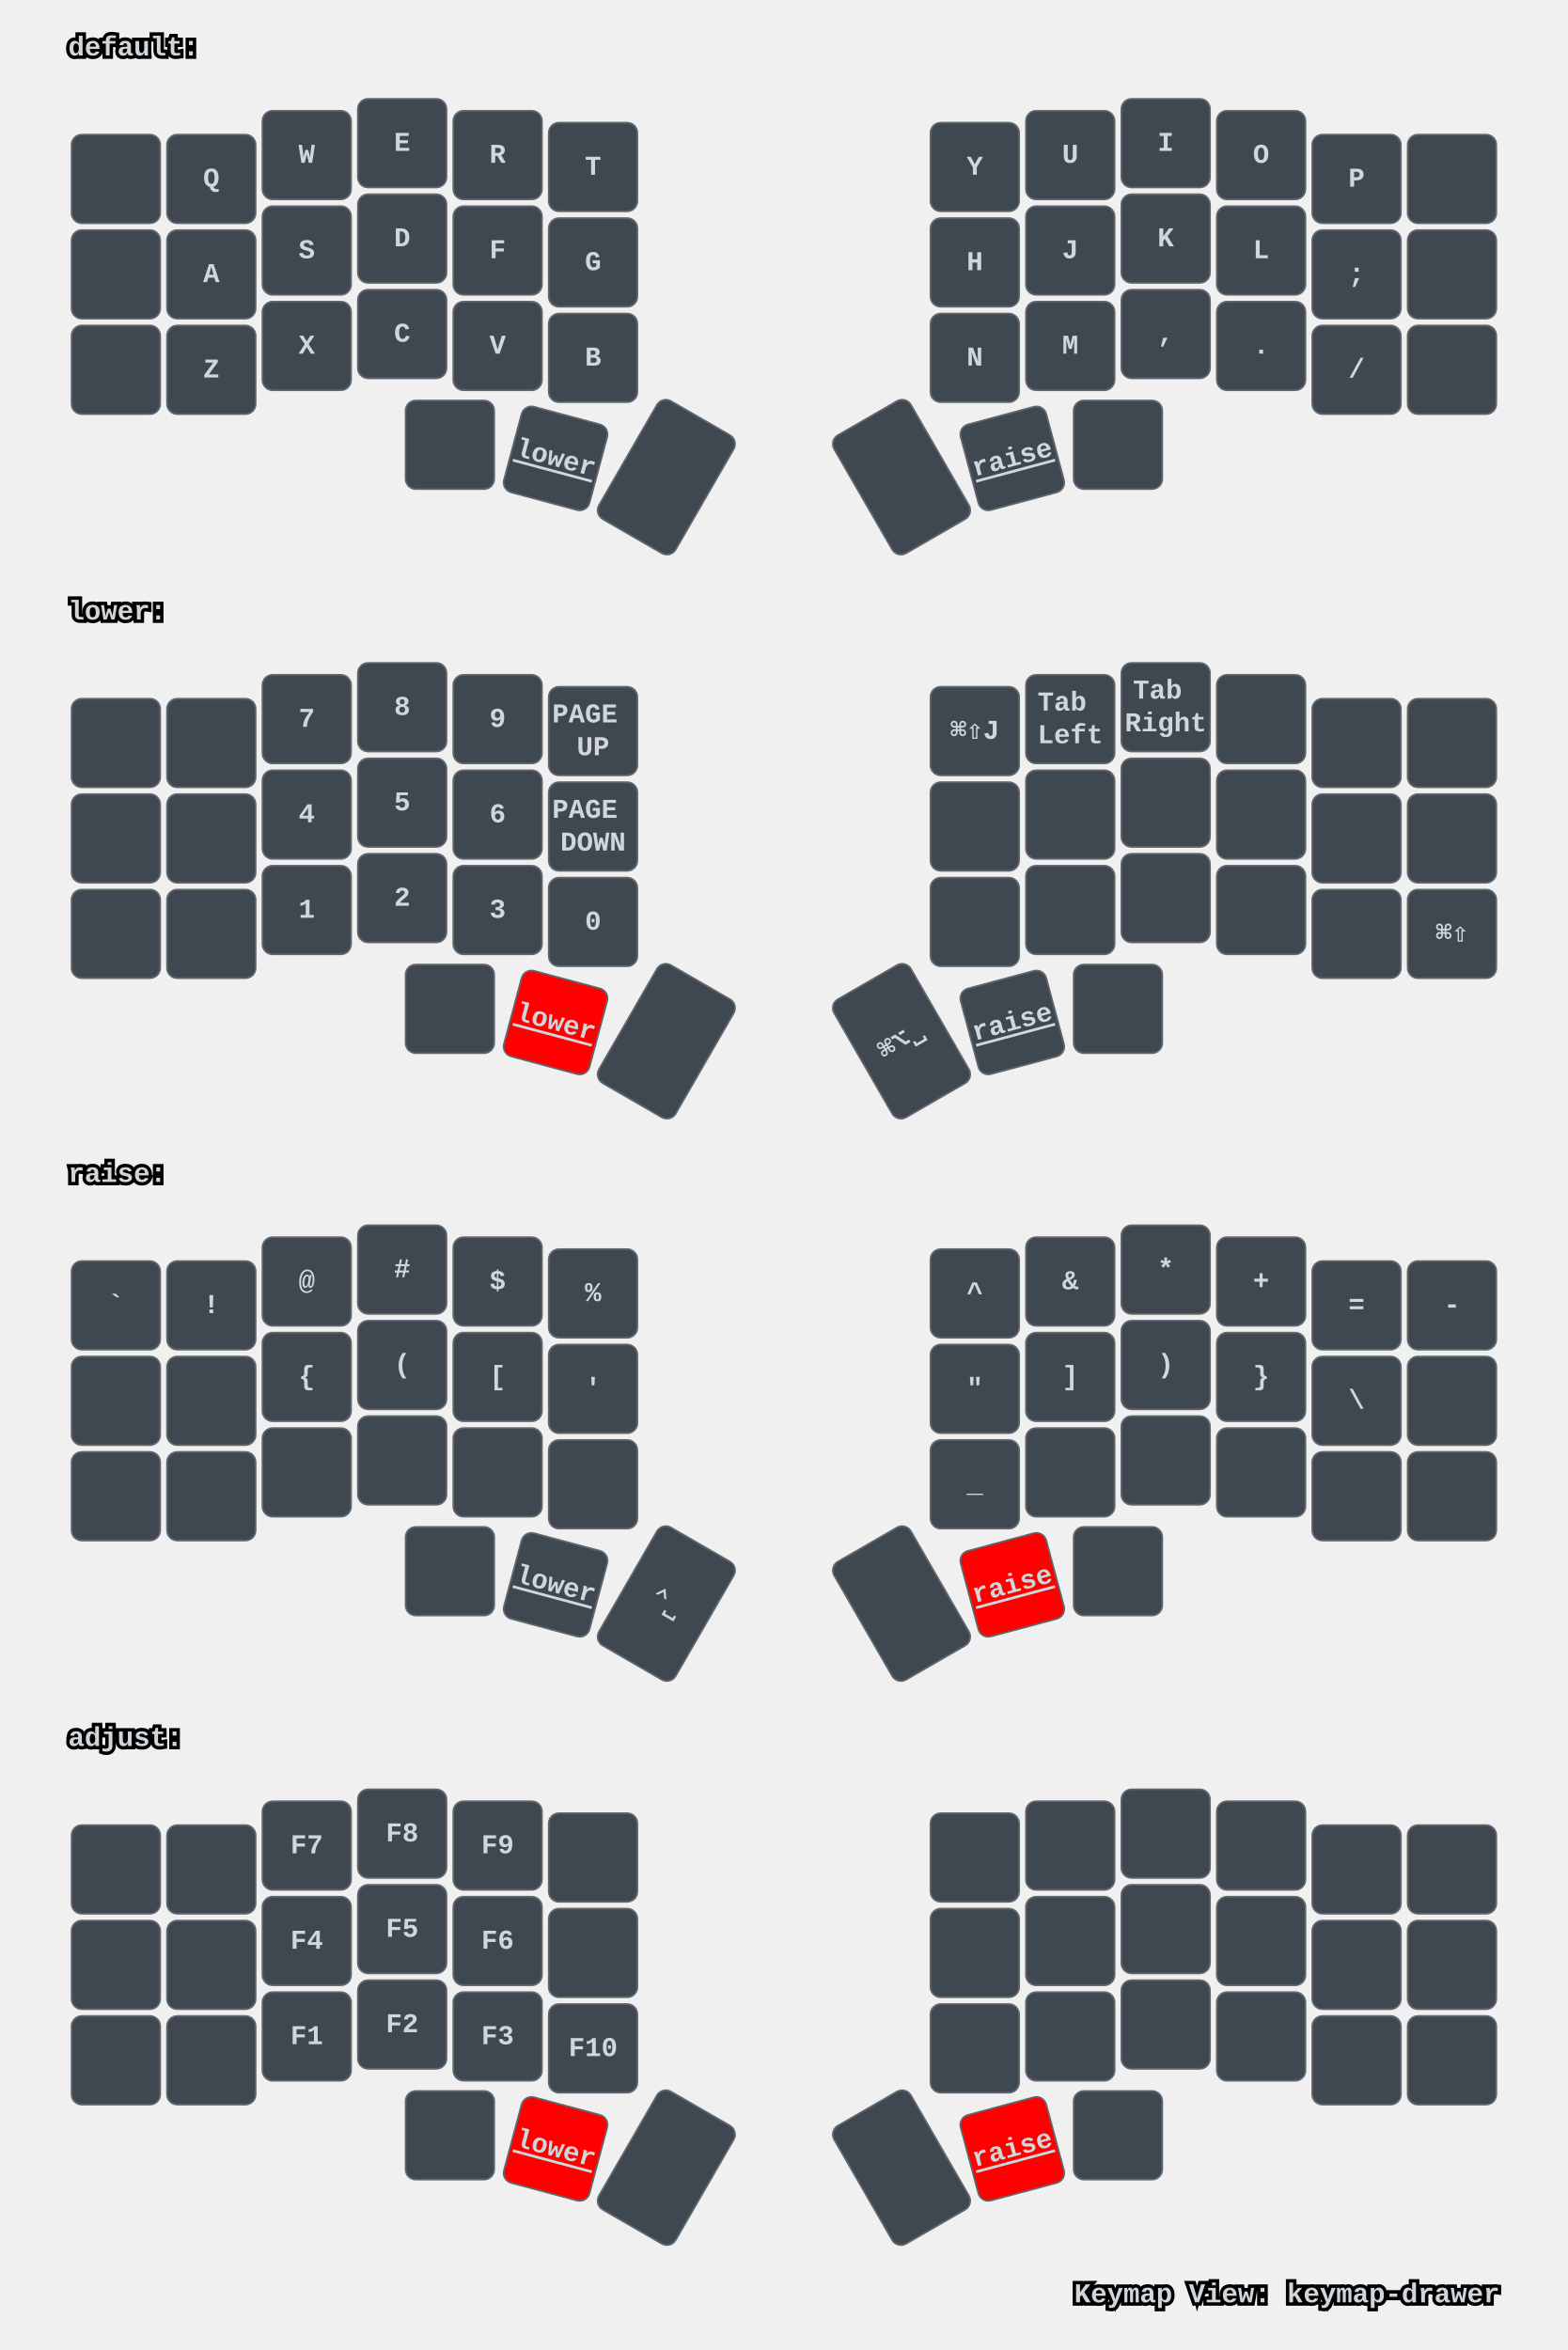
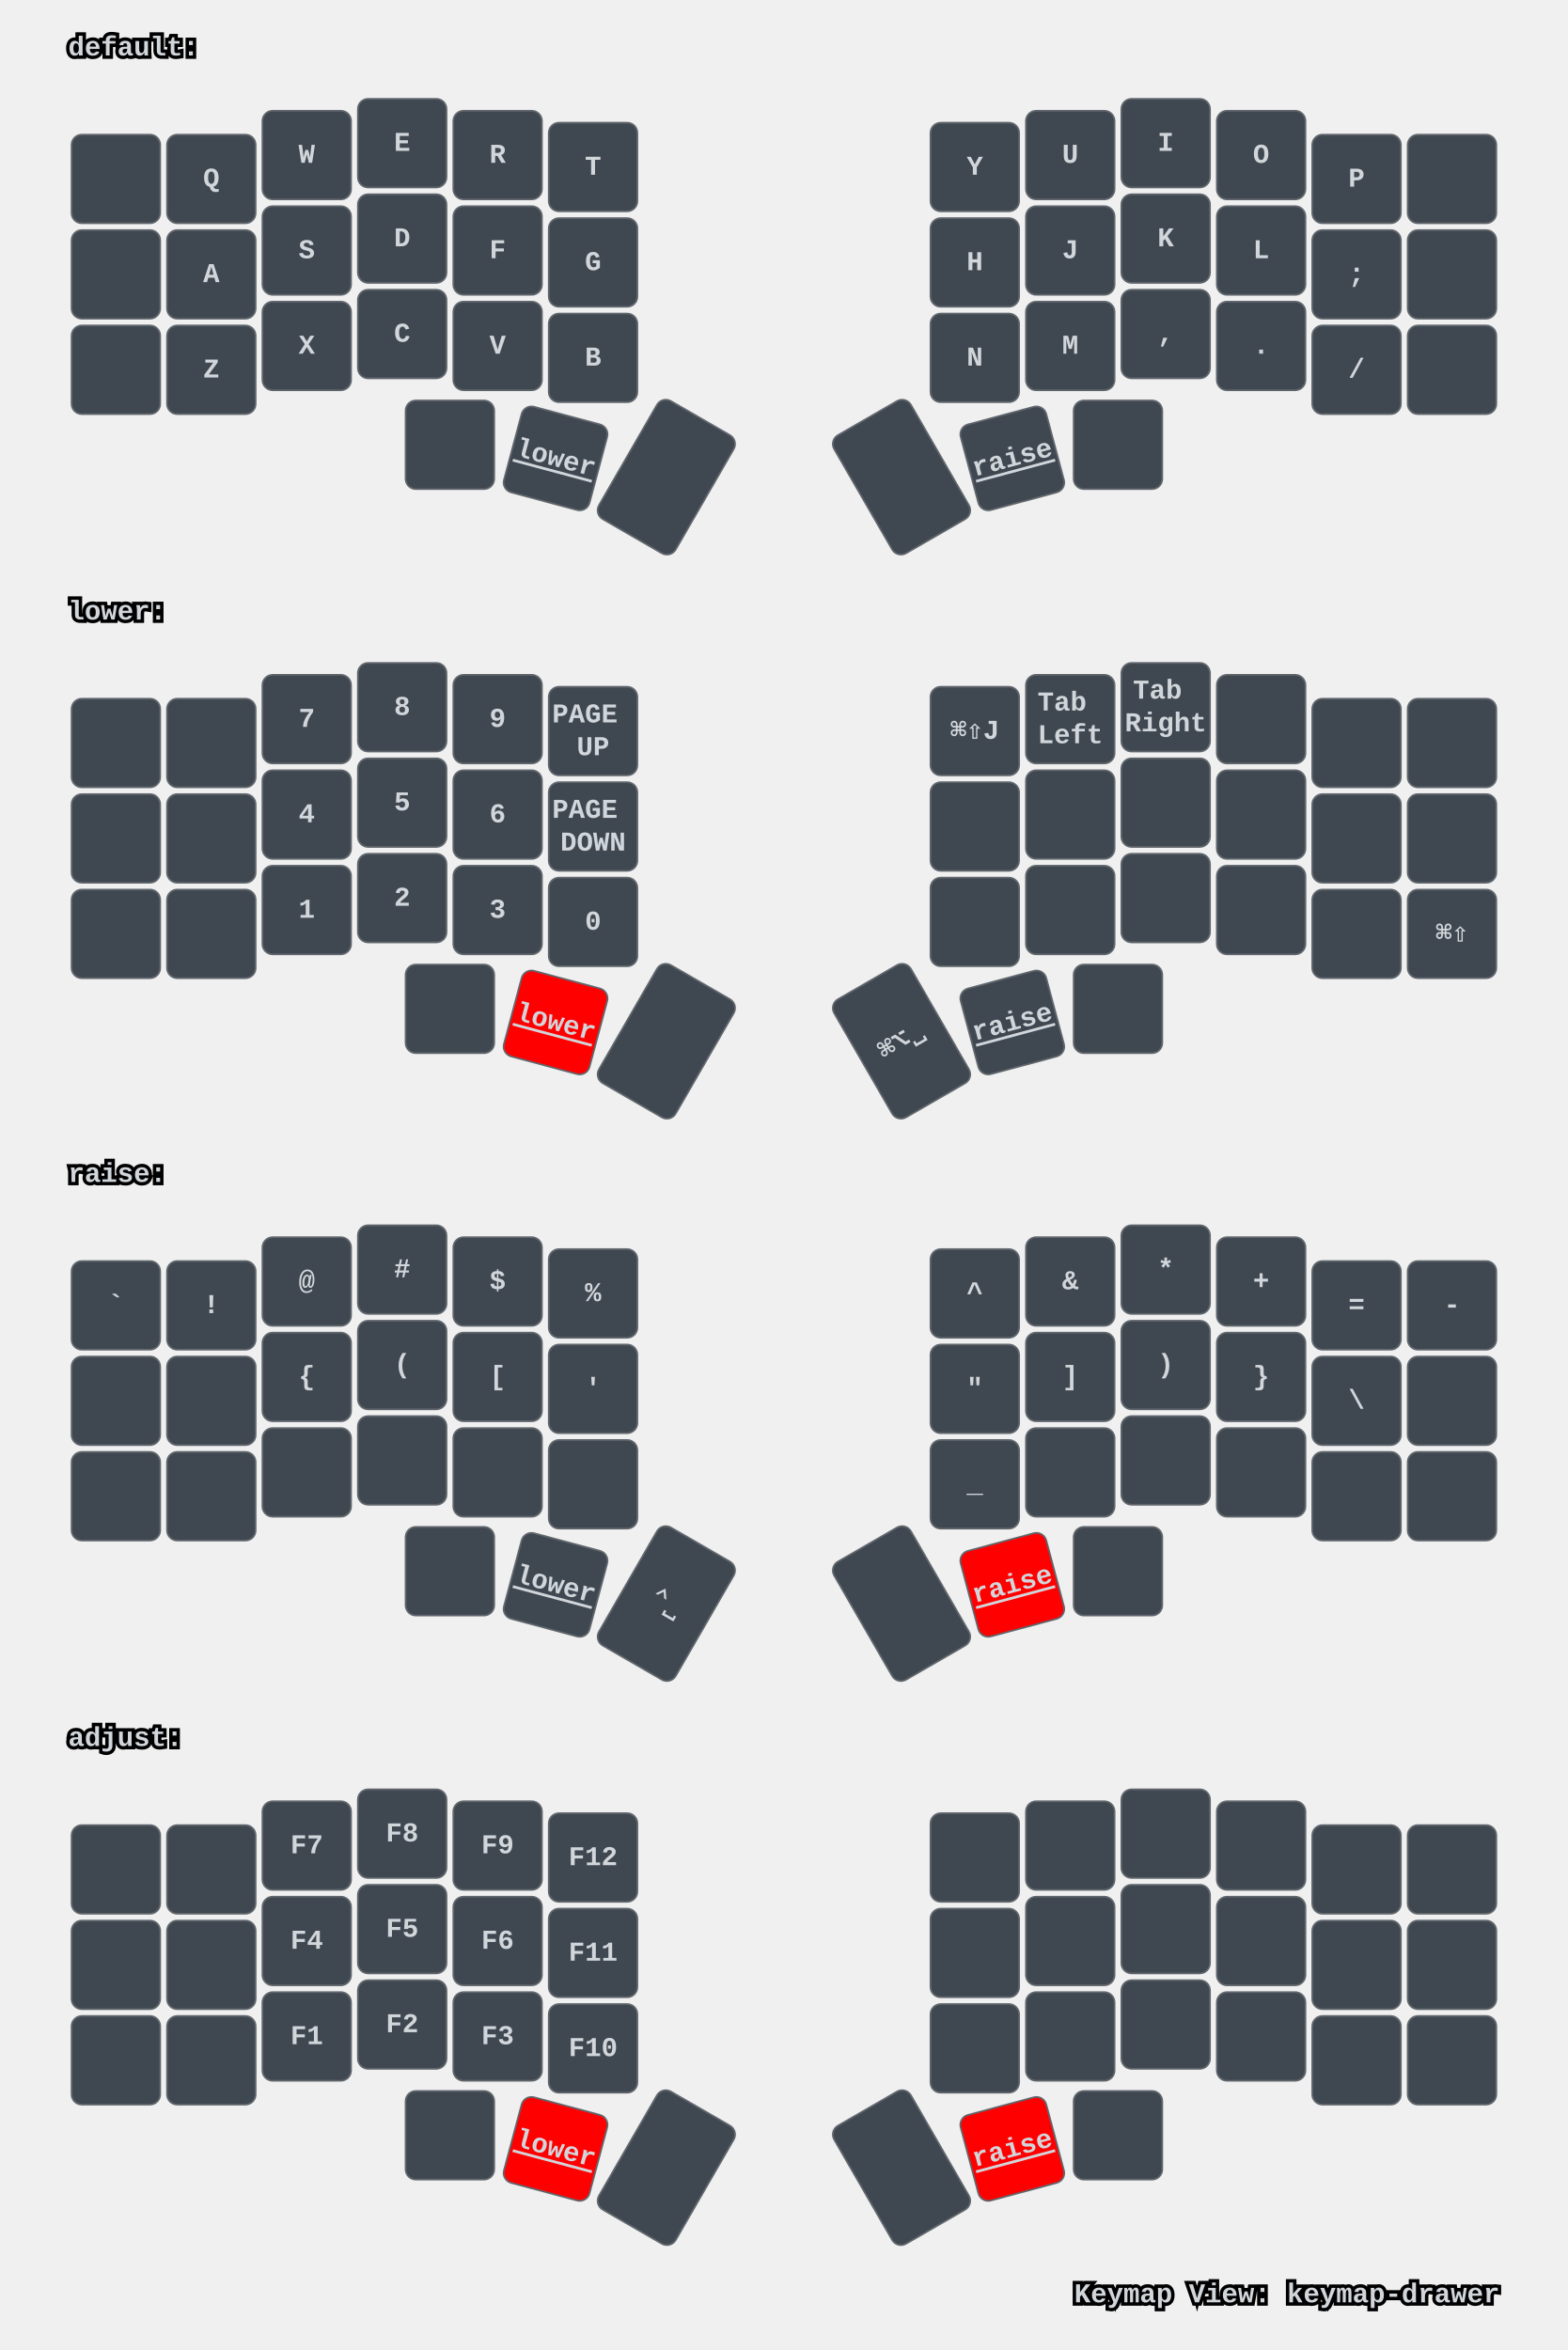
<svg xmlns="http://www.w3.org/2000/svg" xmlns:xlink="http://www.w3.org/1999/xlink" width="920" height="1379" viewBox="0 0 920 1379" class="keymap">
  <defs>/* start glyphs */
<svg id="mdi:apple-keyboard-command">
      <svg id="mdi-apple-keyboard-command" viewBox="0 0 24 24">
        <path d="M6,2A4,4 0 0,1 10,6V8H14V6A4,4 0 0,1 18,2A4,4 0 0,1 22,6A4,4 0 0,1 18,10H16V14H18A4,4 0 0,1 22,18A4,4 0 0,1 18,22A4,4 0 0,1 14,18V16H10V18A4,4 0 0,1 6,22A4,4 0 0,1 2,18A4,4 0 0,1 6,14H8V10H6A4,4 0 0,1 2,6A4,4 0 0,1 6,2M16,18A2,2 0 0,0 18,20A2,2 0 0,0 20,18A2,2 0 0,0 18,16H16V18M14,10H10V14H14V10M6,16A2,2 0 0,0 4,18A2,2 0 0,0 6,20A2,2 0 0,0 8,18V16H6M8,6A2,2 0 0,0 6,4A2,2 0 0,0 4,6A2,2 0 0,0 6,8H8V6M18,8A2,2 0 0,0 20,6A2,2 0 0,0 18,4A2,2 0 0,0 16,6V8H18Z" />
      </svg>
    </svg>
    <svg id="mdi:apple-keyboard-control">
      <svg id="mdi-apple-keyboard-control" viewBox="0 0 24 24">
        <path d="M19.78,11.78L18.36,13.19L12,6.83L5.64,13.19L4.22,11.78L12,4L19.78,11.78Z" />
      </svg>
    </svg>
    <svg id="mdi:apple-keyboard-option">
      <svg id="mdi-apple-keyboard-option" viewBox="0 0 24 24">
        <path d="M3,4H9.11L16.15,18H21V20H14.88L7.84,6H3V4M14,4H21V6H14V4Z" />
      </svg>
    </svg>
    <svg id="mdi:apple-keyboard-shift">
      <svg id="mdi-apple-keyboard-shift" viewBox="0 0 24 24">
        <path d="M15,18V12H17.17L12,6.83L6.83,12H9V18H15M12,4L22,14H17V20H7V14H2L12,4Z" />
      </svg>
    </svg>
    <svg id="mdi:arrow-down-bold">
      <svg id="mdi-arrow-down-bold" viewBox="0 0 24 24">
        <path d="M9,4H15V12H19.84L12,19.84L4.16,12H9V4Z" />
      </svg>
    </svg>
    <svg id="mdi:arrow-left-bold">
      <svg id="mdi-arrow-left-bold" viewBox="0 0 24 24">
        <path d="M20,9V15H12V19.84L4.16,12L12,4.16V9H20Z" />
      </svg>
    </svg>
    <svg id="mdi:arrow-right-bold">
      <svg id="mdi-arrow-right-bold" viewBox="0 0 24 24">
        <path d="M4,15V9H12V4.16L19.84,12L12,19.84V15H4Z" />
      </svg>
    </svg>
    <svg id="mdi:arrow-up-bold">
      <svg id="mdi-arrow-up-bold" viewBox="0 0 24 24">
        <path d="M15,20H9V12H4.16L12,4.16L19.84,12H15V20Z" />
      </svg>
    </svg>
    <svg id="mdi:backspace-outline">
      <svg id="mdi-backspace-outline" viewBox="0 0 24 24">
        <path d="M19,15.59L17.59,17L14,13.41L10.41,17L9,15.59L12.59,12L9,8.41L10.41,7L14,10.59L17.59,7L19,8.41L15.41,12L19,15.59M22,3A2,2 0 0,1 24,5V19A2,2 0 0,1 22,21H7C6.31,21 5.77,20.64 5.41,20.11L0,12L5.41,3.88C5.77,3.35 6.31,3 7,3H22M22,5H7L2.28,12L7,19H22V5Z" />
      </svg>
    </svg>
    <svg id="mdi:backspace-reverse-outline">
      <svg id="mdi-backspace-reverse-outline" viewBox="0 0 24 24">
        <path d="M5,15.59L6.41,17L10,13.41L13.59,17L15,15.59L11.41,12L15,8.41L13.59,7L10,10.59L6.41,7L5,8.41L8.59,12L5,15.59M2,3A2,2 0 0,0 0,5V19A2,2 0 0,0 2,21H17C17.69,21 18.23,20.64 18.59,20.11L24,12L18.59,3.88C18.23,3.35 17.69,3 17,3H2M2,5H17L21.72,12L17,19H2V5Z" />
      </svg>
    </svg>
    <svg id="mdi:keyboard-esc">
      <svg id="mdi-keyboard-esc" viewBox="0 0 24 24">
        <path d="M1 7H7V9H3V11H7V13H3V15H7V17H1V7M11 7H15V9H11V11H13C14.11 11 15 11.9 15 13V15C15 16.11 14.11 17 13 17H9V15H13V13H11C9.9 13 9 12.11 9 11V9C9 7.9 9.9 7 11 7M19 7H21C22.11 7 23 7.9 23 9V10H21V9H19V15H21V14H23V15C23 16.11 22.11 17 21 17H19C17.9 17 17 16.11 17 15V9C17 7.9 17.9 7 19 7Z" />
      </svg>
    </svg>
    <svg id="mdi:keyboard-return">
      <svg id="mdi-keyboard-return" viewBox="0 0 24 24">
        <path d="M19,7V11H5.83L9.41,7.41L8,6L2,12L8,18L9.41,16.58L5.83,13H21V7H19Z" />
      </svg>
    </svg>
    <svg id="mdi:keyboard-space">
      <svg id="mdi-keyboard-space" viewBox="0 0 24 24">
        <path d="M3 15H5V19H19V15H21V19C21 20.1 20.1 21 19 21H5C3.9 21 3 20.1 3 19V15Z" />
      </svg>
    </svg>
    <svg id="mdi:keyboard-tab">
      <svg id="mdi-keyboard-tab" viewBox="0 0 24 24">
        <path d="M20,18H22V6H20M11.59,7.41L15.17,11H1V13H15.17L11.59,16.58L13,18L19,12L13,6L11.59,7.41Z" />
      </svg>
    </svg>
    <svg id="mdi:volume-high">
      <svg id="mdi-volume-high" viewBox="0 0 24 24">
        <path d="M14,3.23V5.29C16.89,6.15 19,8.83 19,12C19,15.17 16.89,17.84 14,18.7V20.77C18,19.86 21,16.28 21,12C21,7.72 18,4.14 14,3.23M16.5,12C16.5,10.23 15.5,8.71 14,7.97V16C15.5,15.29 16.5,13.76 16.5,12M3,9V15H7L12,20V4L7,9H3Z" />
      </svg>
    </svg>
    <svg id="mdi:volume-low">
      <svg id="mdi-volume-low" viewBox="0 0 24 24">
        <path d="M7,9V15H11L16,20V4L11,9H7Z" />
      </svg>
    </svg>
  </defs>/* end glyphs */
<style>/* inherit to force styles through use tags */
svg path {
    fill: inherit;
}

/* font and background color specifications */
svg.keymap {
    font-family: SFMono-Regular,Consolas,Liberation Mono,Menlo,monospace;
    font-size: 14px;
    font-kerning: normal;
    text-rendering: optimizeLegibility;
    fill: #24292e;
}

/* default key styling */
rect.key {
    fill: #f6f8fa;
}

rect.key, rect.combo {
    stroke: #c9cccf;
    stroke-width: 1;
}

/* default key side styling, only used is draw_key_sides is set */
rect.side {
    filter: brightness(90%);
}

/* color accent for combo boxes */
rect.combo, rect.combo-separate {
    fill: #cdf;
}

/* color accent for held keys */
rect.held, rect.combo.held {
    fill: #fdd;
}

/* color accent for ghost (optional) keys */
rect.ghost, rect.combo.ghost {
    stroke-dasharray: 4, 4;
    stroke-width: 2;
}

text {
    text-anchor: middle;
    dominant-baseline: middle;
}

/* styling for layer labels */
text.label {
    font-weight: bold;
    text-anchor: start;
    stroke: white;
    stroke-width: 4;
    paint-order: stroke;
}

/* styling for optional footer */
text.footer {
    text-anchor: end;
    dominant-baseline: auto;
    stroke: white;
    stroke-width: 4;
    paint-order: stroke;
}

/* styling for combo tap, and key non-tap label text */
text.combo, text.hold, text.shifted, text.left, text.right {
    font-size: 11px;
}

text.hold {
    text-anchor: middle;
    dominant-baseline: auto;
}

text.shifted {
    text-anchor: middle;
    dominant-baseline: hanging;
}

text.left {
    text-anchor: start;
}

text.right {
    text-anchor: end;
}

text.layer-activator {
    text-decoration: underline;
}

/* styling for hold/shifted label text in combo box */
text.combo.hold, text.combo.shifted, text.combo.left, text.combo.right {
    font-size: 8px;
}

/* lighter symbol for transparent keys */
text.trans {
    fill: #7b7e81;
}

/* styling for combo dendrons */
path.combo {
    stroke-width: 1;
    stroke: gray;
    fill: none;
}

/* Start Tabler Icons Cleanup */
/* cannot use height/width with glyphs */
.icon-tabler &gt; path {
    fill: inherit;
    stroke: inherit;
    stroke-width: 2;
}
/* hide tabler's default box */
.icon-tabler &gt; path[stroke="none"][fill="none"] {
    visibility: hidden;
}
/* End Tabler Icons Cleanup */

svg.keymap { fill: #d1d6db; }
rect.key { fill: #3f4750; }
rect.key, rect.combo { stroke: #60666c; }
rect.combo, rect.combo-separate { fill: #1f3d7a; }
rect.held, rect.combo.held { fill: #854747; }
text.label, text.footer { stroke: black; }
text.trans { fill: #7e8184; }
path.combo { stroke: #7f7f7f; }

/* For default sytles, see https://github.com/caksoylar/keymap-drawer/blob/main/keymap_drawer/config.py#L85 */

svg.keymap {
  font-family: Ubuntu Mono, Inconsolata, Consolas, Liberation Mono, Menlo, monospace;
  font-size: 16px;
  font-weight: bold;
  text-rendering: optimizeLegibility;
}

/* Color accent for held keys
red = #f00
green = #0f0
blue = #00f
yellow = #ff0
cyan = #0ff
magenta = #f0f
white = #fff
black = #000
grey = #888
light grey = #ccc
#ffc
*/
rect.held, rect.combo.held {
    fill: #f00;
}

/* Technique borrowed and extended from https://github.com/englmaxi/zmk-config/blob/master/keymap-drawer/config.yaml */
.sym_sub_text.tap {
  translate: -5px 2px;
  font-size: 20px;
}
.sym_sub_text.shifted {
  translate: 10px 13px;
  font-size: 10px;
  opacity: 1.0;
}
.combo.sym_sub_text.tap {
  translate: -1px 1px;
}
.combo.sym_sub_text.shifted {
  translate: 7px 5px;
  font-size: 10px;
  opacity: 1.0;
}

/* Toggle */
.toggle.shifted {
  translate: -10px 12px;
}

.toggle.hold {
  translate: 13px -23px;
}

/* Variant for tap-dances */
.tap_dance.tap {
  translate: -7px 0px;
  font-size: 12px;
}
.tap_dance.shifted {
  translate: 7px 17px;
  font-size: 12px;
  opacity: 1.0;
}

/* Variant for symbol next to symbol */
.sym_by_sym.tap {
  translate: -6px 0px;
}
.sym_by_sym.shifted {
  translate: 10px 12px;
  opacity: 1.0;
}

.combo.sym_by_sym.tap {
  translate: -35px 0px;
}
.combo.sym_by_sym.shifted {
  translate: 35px 20px;
  opacity: 1.0;
}

.combo.sym_by_sym.hold {
  visibility: hidden;
}

/* hide hold box for combo sym_by_sym */
.combo.sym_by_sym.hold &gt; path[stroke="none"][fill="none"] {
  visibility: hidden;
}
</style>
  <g transform="translate(40, 0)" class="layer-default">
    <text x="0" y="28" class="label" id="default">default:</text>
    <g transform="translate(0, 56)">
      <g transform="translate(28, 49)" class="key keypos-0">
        <rect rx="6" ry="6" x="-26" y="-26" width="52" height="52" class="key" />
        <use href="#mdi:keyboard-tab" xlink:href="#mdi:keyboard-tab" x="-9" y="-9" height="18" width="18.0" class="key tap glyph mdi:keyboard-tab" />
      </g>
      <g transform="translate(84, 49)" class="key keypos-1">
        <rect rx="6" ry="6" x="-26" y="-26" width="52" height="52" class="key" />
        <text x="0" y="0" class="key tap">Q</text>
      </g>
      <g transform="translate(140, 35)" class="key keypos-2">
        <rect rx="6" ry="6" x="-26" y="-26" width="52" height="52" class="key" />
        <text x="0" y="0" class="key tap">W</text>
      </g>
      <g transform="translate(196, 28)" class="key keypos-3">
        <rect rx="6" ry="6" x="-26" y="-26" width="52" height="52" class="key" />
        <text x="0" y="0" class="key tap">E</text>
      </g>
      <g transform="translate(252, 35)" class="key keypos-4">
        <rect rx="6" ry="6" x="-26" y="-26" width="52" height="52" class="key" />
        <text x="0" y="0" class="key tap">R</text>
      </g>
      <g transform="translate(308, 42)" class="key keypos-5">
        <rect rx="6" ry="6" x="-26" y="-26" width="52" height="52" class="key" />
        <text x="0" y="0" class="key tap">T</text>
      </g>
      <g transform="translate(532, 42)" class="key keypos-6">
        <rect rx="6" ry="6" x="-26" y="-26" width="52" height="52" class="key" />
        <text x="0" y="0" class="key tap">Y</text>
      </g>
      <g transform="translate(588, 35)" class="key keypos-7">
        <rect rx="6" ry="6" x="-26" y="-26" width="52" height="52" class="key" />
        <text x="0" y="0" class="key tap">U</text>
      </g>
      <g transform="translate(644, 28)" class="key keypos-8">
        <rect rx="6" ry="6" x="-26" y="-26" width="52" height="52" class="key" />
        <text x="0" y="0" class="key tap">I</text>
      </g>
      <g transform="translate(700, 35)" class="key keypos-9">
        <rect rx="6" ry="6" x="-26" y="-26" width="52" height="52" class="key" />
        <text x="0" y="0" class="key tap">O</text>
      </g>
      <g transform="translate(756, 49)" class="key keypos-10">
        <rect rx="6" ry="6" x="-26" y="-26" width="52" height="52" class="key" />
        <text x="0" y="0" class="key tap">P</text>
      </g>
      <g transform="translate(812, 49)" class="key keypos-11">
        <rect rx="6" ry="6" x="-26" y="-26" width="52" height="52" class="key" />
        <use href="#mdi:backspace-outline" xlink:href="#mdi:backspace-outline" x="-9" y="-9" height="18" width="18.0" class="key tap glyph mdi:backspace-outline" />
      </g>
      <g transform="translate(28, 105)" class="key keypos-12">
        <rect rx="6" ry="6" x="-26" y="-26" width="52" height="52" class="key" />
        <use href="#mdi:apple-keyboard-control" xlink:href="#mdi:apple-keyboard-control" x="-9" y="-9" height="18" width="18.0" class="key tap glyph mdi:apple-keyboard-control" />
      </g>
      <g transform="translate(84, 105)" class="key keypos-13">
        <rect rx="6" ry="6" x="-26" y="-26" width="52" height="52" class="key" />
        <text x="0" y="0" class="key tap">A</text>
      </g>
      <g transform="translate(140, 91)" class="key keypos-14">
        <rect rx="6" ry="6" x="-26" y="-26" width="52" height="52" class="key" />
        <text x="0" y="0" class="key tap">S</text>
      </g>
      <g transform="translate(196, 84)" class="key keypos-15">
        <rect rx="6" ry="6" x="-26" y="-26" width="52" height="52" class="key" />
        <text x="0" y="0" class="key tap">D</text>
      </g>
      <g transform="translate(252, 91)" class="key keypos-16">
        <rect rx="6" ry="6" x="-26" y="-26" width="52" height="52" class="key" />
        <text x="0" y="0" class="key tap">F</text>
      </g>
      <g transform="translate(308, 98)" class="key keypos-17">
        <rect rx="6" ry="6" x="-26" y="-26" width="52" height="52" class="key" />
        <text x="0" y="0" class="key tap">G</text>
      </g>
      <g transform="translate(532, 98)" class="key keypos-18">
        <rect rx="6" ry="6" x="-26" y="-26" width="52" height="52" class="key" />
        <text x="0" y="0" class="key tap">H</text>
      </g>
      <g transform="translate(588, 91)" class="key keypos-19">
        <rect rx="6" ry="6" x="-26" y="-26" width="52" height="52" class="key" />
        <text x="0" y="0" class="key tap">J</text>
      </g>
      <g transform="translate(644, 84)" class="key keypos-20">
        <rect rx="6" ry="6" x="-26" y="-26" width="52" height="52" class="key" />
        <text x="0" y="0" class="key tap">K</text>
      </g>
      <g transform="translate(700, 91)" class="key keypos-21">
        <rect rx="6" ry="6" x="-26" y="-26" width="52" height="52" class="key" />
        <text x="0" y="0" class="key tap">L</text>
      </g>
      <g transform="translate(756, 105)" class="key keypos-22">
        <rect rx="6" ry="6" x="-26" y="-26" width="52" height="52" class="key" />
        <text x="0" y="0" class="key tap">;</text>
      </g>
      <g transform="translate(812, 105)" class="key keypos-23">
        <rect rx="6" ry="6" x="-26" y="-26" width="52" height="52" class="key" />
        <use href="#mdi:keyboard-return" xlink:href="#mdi:keyboard-return" x="-9" y="-9" height="18" width="18.0" class="key tap glyph mdi:keyboard-return" />
      </g>
      <g transform="translate(28, 161)" class="key keypos-24">
        <rect rx="6" ry="6" x="-26" y="-26" width="52" height="52" class="key" />
        <use href="#mdi:apple-keyboard-shift" xlink:href="#mdi:apple-keyboard-shift" x="-9" y="-9" height="18" width="18.0" class="key tap glyph mdi:apple-keyboard-shift" />
      </g>
      <g transform="translate(84, 161)" class="key keypos-25">
        <rect rx="6" ry="6" x="-26" y="-26" width="52" height="52" class="key" />
        <text x="0" y="0" class="key tap">Z</text>
      </g>
      <g transform="translate(140, 147)" class="key keypos-26">
        <rect rx="6" ry="6" x="-26" y="-26" width="52" height="52" class="key" />
        <text x="0" y="0" class="key tap">X</text>
      </g>
      <g transform="translate(196, 140)" class="key keypos-27">
        <rect rx="6" ry="6" x="-26" y="-26" width="52" height="52" class="key" />
        <text x="0" y="0" class="key tap">C</text>
      </g>
      <g transform="translate(252, 147)" class="key keypos-28">
        <rect rx="6" ry="6" x="-26" y="-26" width="52" height="52" class="key" />
        <text x="0" y="0" class="key tap">V</text>
      </g>
      <g transform="translate(308, 154)" class="key keypos-29">
        <rect rx="6" ry="6" x="-26" y="-26" width="52" height="52" class="key" />
        <text x="0" y="0" class="key tap">B</text>
      </g>
      <g transform="translate(532, 154)" class="key keypos-30">
        <rect rx="6" ry="6" x="-26" y="-26" width="52" height="52" class="key" />
        <text x="0" y="0" class="key tap">N</text>
      </g>
      <g transform="translate(588, 147)" class="key keypos-31">
        <rect rx="6" ry="6" x="-26" y="-26" width="52" height="52" class="key" />
        <text x="0" y="0" class="key tap">M</text>
      </g>
      <g transform="translate(644, 140)" class="key keypos-32">
        <rect rx="6" ry="6" x="-26" y="-26" width="52" height="52" class="key" />
        <text x="0" y="0" class="key tap">,</text>
      </g>
      <g transform="translate(700, 147)" class="key keypos-33">
        <rect rx="6" ry="6" x="-26" y="-26" width="52" height="52" class="key" />
        <text x="0" y="0" class="key tap">.</text>
      </g>
      <g transform="translate(756, 161)" class="key keypos-34">
        <rect rx="6" ry="6" x="-26" y="-26" width="52" height="52" class="key" />
        <text x="0" y="0" class="key tap">/</text>
      </g>
      <g transform="translate(812, 161)" class="key keypos-35">
        <rect rx="6" ry="6" x="-26" y="-26" width="52" height="52" class="key" />
        <use href="#mdi:apple-keyboard-shift" xlink:href="#mdi:apple-keyboard-shift" x="-9" y="-9" height="18" width="18.0" class="key tap glyph mdi:apple-keyboard-shift" />
      </g>
      <g transform="translate(224, 205)" class="key keypos-36">
        <rect rx="6" ry="6" x="-26" y="-26" width="52" height="52" class="key" />
        <use href="#mdi:apple-keyboard-command" xlink:href="#mdi:apple-keyboard-command" x="-9" y="-9" height="18" width="18.0" class="key tap glyph mdi:apple-keyboard-command" />
      </g>
      <g transform="translate(286, 213) rotate(15.0)" class="key keypos-37">
        <rect rx="6" ry="6" x="-26" y="-26" width="52" height="52" class="key" />
        <a href="#lower">
          <text x="0" y="0" class="key tap layer-activator">lower</text>
        </a>
      </g>
      <g transform="translate(351, 224) rotate(30.0)" class="key keypos-38">
        <rect rx="6" ry="6" x="-26" y="-40" width="52" height="80" class="key" />
        <use href="#mdi:keyboard-space" xlink:href="#mdi:keyboard-space" x="-9" y="-9" height="18" width="18.0" class="key tap glyph mdi:keyboard-space" />
      </g>
      <g transform="translate(489, 224) rotate(-30.0)" class="key keypos-39">
        <rect rx="6" ry="6" x="-26" y="-40" width="52" height="80" class="key" />
        <use href="#mdi:keyboard-space" xlink:href="#mdi:keyboard-space" x="-9" y="-9" height="18" width="18.0" class="key tap glyph mdi:keyboard-space" />
      </g>
      <g transform="translate(554, 213) rotate(-15.0)" class="key keypos-40">
        <rect rx="6" ry="6" x="-26" y="-26" width="52" height="52" class="key" />
        <a href="#raise">
          <text x="0" y="0" class="key tap layer-activator">raise</text>
        </a>
      </g>
      <g transform="translate(616, 205)" class="key keypos-41">
        <rect rx="6" ry="6" x="-26" y="-26" width="52" height="52" class="key" />
        <use href="#mdi:apple-keyboard-option" xlink:href="#mdi:apple-keyboard-option" x="-9" y="-9" height="18" width="18.0" class="key tap glyph mdi:apple-keyboard-option" />
      </g>
    </g>
  </g>
  <g transform="translate(40, 331)" class="layer-lower">
    <text x="0" y="28" class="label" id="lower">lower:</text>
    <g transform="translate(0, 56)">
      <g transform="translate(28, 49)" class="key keypos-0">
        <rect rx="6" ry="6" x="-26" y="-26" width="52" height="52" class="key" />
        <use href="#mdi:keyboard-esc" xlink:href="#mdi:keyboard-esc" x="-9" y="-9" height="18" width="18.0" class="key tap glyph mdi:keyboard-esc" />
      </g>
      <g transform="translate(84, 49)" class="key keypos-1">
        <rect rx="6" ry="6" x="-26" y="-26" width="52" height="52" class="key" />
      </g>
      <g transform="translate(140, 35)" class="key keypos-2">
        <rect rx="6" ry="6" x="-26" y="-26" width="52" height="52" class="key" />
        <text x="0" y="0" class="key tap">7</text>
      </g>
      <g transform="translate(196, 28)" class="key keypos-3">
        <rect rx="6" ry="6" x="-26" y="-26" width="52" height="52" class="key" />
        <text x="0" y="0" class="key tap">8</text>
      </g>
      <g transform="translate(252, 35)" class="key keypos-4">
        <rect rx="6" ry="6" x="-26" y="-26" width="52" height="52" class="key" />
        <text x="0" y="0" class="key tap">9</text>
      </g>
      <g transform="translate(308, 42)" class="key keypos-5">
        <rect rx="6" ry="6" x="-26" y="-26" width="52" height="52" class="key" />
        <text x="0" y="0" class="key tap">
          <tspan x="0" dy="-0.6em">PAGE</tspan>
          <tspan x="0" dy="1.2em">UP</tspan>
        </text>
      </g>
      <g transform="translate(532, 42)" class="key keypos-6">
        <rect rx="6" ry="6" x="-26" y="-26" width="52" height="52" class="key" />
        <text x="0" y="0" class="key tap">⌘⇧J</text>
      </g>
      <g transform="translate(588, 35)" class="key keypos-7">
        <rect rx="6" ry="6" x="-26" y="-26" width="52" height="52" class="key" />
        <text x="0" y="0" class="key tap">
          <tspan x="0" dy="-0.6em">Tab</tspan>
          <tspan x="0" dy="1.2em">Left</tspan>
        </text>
      </g>
      <g transform="translate(644, 28)" class="key keypos-8">
        <rect rx="6" ry="6" x="-26" y="-26" width="52" height="52" class="key" />
        <text x="0" y="0" class="key tap">
          <tspan x="0" dy="-0.6em">Tab</tspan>
          <tspan x="0" dy="1.2em">Right</tspan>
        </text>
      </g>
      <g transform="translate(700, 35)" class="key keypos-9">
        <rect rx="6" ry="6" x="-26" y="-26" width="52" height="52" class="key" />
      </g>
      <g transform="translate(756, 49)" class="key keypos-10">
        <rect rx="6" ry="6" x="-26" y="-26" width="52" height="52" class="key" />
      </g>
      <g transform="translate(812, 49)" class="key keypos-11">
        <rect rx="6" ry="6" x="-26" y="-26" width="52" height="52" class="key" />
        <use href="#mdi:backspace-reverse-outline" xlink:href="#mdi:backspace-reverse-outline" x="-9" y="-9" height="18" width="18.0" class="key tap glyph mdi:backspace-reverse-outline" />
      </g>
      <g transform="translate(28, 105)" class="key keypos-12">
        <rect rx="6" ry="6" x="-26" y="-26" width="52" height="52" class="key" />
        <use href="#mdi:apple-keyboard-control" xlink:href="#mdi:apple-keyboard-control" x="-9" y="-9" height="18" width="18.0" class="key tap glyph mdi:apple-keyboard-control" />
      </g>
      <g transform="translate(84, 105)" class="key keypos-13">
        <rect rx="6" ry="6" x="-26" y="-26" width="52" height="52" class="key" />
      </g>
      <g transform="translate(140, 91)" class="key keypos-14">
        <rect rx="6" ry="6" x="-26" y="-26" width="52" height="52" class="key" />
        <text x="0" y="0" class="key tap">4</text>
      </g>
      <g transform="translate(196, 84)" class="key keypos-15">
        <rect rx="6" ry="6" x="-26" y="-26" width="52" height="52" class="key" />
        <text x="0" y="0" class="key tap">5</text>
      </g>
      <g transform="translate(252, 91)" class="key keypos-16">
        <rect rx="6" ry="6" x="-26" y="-26" width="52" height="52" class="key" />
        <text x="0" y="0" class="key tap">6</text>
      </g>
      <g transform="translate(308, 98)" class="key keypos-17">
        <rect rx="6" ry="6" x="-26" y="-26" width="52" height="52" class="key" />
        <text x="0" y="0" class="key tap">
          <tspan x="0" dy="-0.6em">PAGE</tspan>
          <tspan x="0" dy="1.2em">DOWN</tspan>
        </text>
      </g>
      <g transform="translate(532, 98)" class="key keypos-18">
        <rect rx="6" ry="6" x="-26" y="-26" width="52" height="52" class="key" />
        <use href="#mdi:arrow-left-bold" xlink:href="#mdi:arrow-left-bold" x="-9" y="-9" height="18" width="18.0" class="key tap glyph mdi:arrow-left-bold" />
      </g>
      <g transform="translate(588, 91)" class="key keypos-19">
        <rect rx="6" ry="6" x="-26" y="-26" width="52" height="52" class="key" />
        <use href="#mdi:arrow-down-bold" xlink:href="#mdi:arrow-down-bold" x="-9" y="-9" height="18" width="18.0" class="key tap glyph mdi:arrow-down-bold" />
      </g>
      <g transform="translate(644, 84)" class="key keypos-20">
        <rect rx="6" ry="6" x="-26" y="-26" width="52" height="52" class="key" />
        <use href="#mdi:arrow-up-bold" xlink:href="#mdi:arrow-up-bold" x="-9" y="-9" height="18" width="18.0" class="key tap glyph mdi:arrow-up-bold" />
      </g>
      <g transform="translate(700, 91)" class="key keypos-21">
        <rect rx="6" ry="6" x="-26" y="-26" width="52" height="52" class="key" />
        <use href="#mdi:arrow-right-bold" xlink:href="#mdi:arrow-right-bold" x="-9" y="-9" height="18" width="18.0" class="key tap glyph mdi:arrow-right-bold" />
      </g>
      <g transform="translate(756, 105)" class="key keypos-22">
        <rect rx="6" ry="6" x="-26" y="-26" width="52" height="52" class="key" />
      </g>
      <g transform="translate(812, 105)" class="key keypos-23">
        <rect rx="6" ry="6" x="-26" y="-26" width="52" height="52" class="key" />
        <use href="#mdi:keyboard-return" xlink:href="#mdi:keyboard-return" x="-9" y="-9" height="18" width="18.0" class="key tap glyph mdi:keyboard-return" />
      </g>
      <g transform="translate(28, 161)" class="key keypos-24">
        <rect rx="6" ry="6" x="-26" y="-26" width="52" height="52" class="key" />
        <use href="#mdi:apple-keyboard-shift" xlink:href="#mdi:apple-keyboard-shift" x="-9" y="-9" height="18" width="18.0" class="key tap glyph mdi:apple-keyboard-shift" />
      </g>
      <g transform="translate(84, 161)" class="key keypos-25">
        <rect rx="6" ry="6" x="-26" y="-26" width="52" height="52" class="key" />
      </g>
      <g transform="translate(140, 147)" class="key keypos-26">
        <rect rx="6" ry="6" x="-26" y="-26" width="52" height="52" class="key" />
        <text x="0" y="0" class="key tap">1</text>
      </g>
      <g transform="translate(196, 140)" class="key keypos-27">
        <rect rx="6" ry="6" x="-26" y="-26" width="52" height="52" class="key" />
        <text x="0" y="0" class="key tap">2</text>
      </g>
      <g transform="translate(252, 147)" class="key keypos-28">
        <rect rx="6" ry="6" x="-26" y="-26" width="52" height="52" class="key" />
        <text x="0" y="0" class="key tap">3</text>
      </g>
      <g transform="translate(308, 154)" class="key keypos-29">
        <rect rx="6" ry="6" x="-26" y="-26" width="52" height="52" class="key" />
        <text x="0" y="0" class="key tap">0</text>
      </g>
      <g transform="translate(532, 154)" class="key keypos-30">
        <rect rx="6" ry="6" x="-26" y="-26" width="52" height="52" class="key" />
        <use href="#mdi:volume-low" xlink:href="#mdi:volume-low" x="-9" y="-9" height="18" width="18.0" class="key tap glyph mdi:volume-low" />
      </g>
      <g transform="translate(588, 147)" class="key keypos-31">
        <rect rx="6" ry="6" x="-26" y="-26" width="52" height="52" class="key" />
        <use href="#mdi:volume-high" xlink:href="#mdi:volume-high" x="-9" y="-9" height="18" width="18.0" class="key tap glyph mdi:volume-high" />
      </g>
      <g transform="translate(644, 140)" class="key keypos-32">
        <rect rx="6" ry="6" x="-26" y="-26" width="52" height="52" class="key" />
      </g>
      <g transform="translate(700, 147)" class="key keypos-33">
        <rect rx="6" ry="6" x="-26" y="-26" width="52" height="52" class="key" />
      </g>
      <g transform="translate(756, 161)" class="key keypos-34">
        <rect rx="6" ry="6" x="-26" y="-26" width="52" height="52" class="key" />
      </g>
      <g transform="translate(812, 161)" class="key keypos-35">
        <rect rx="6" ry="6" x="-26" y="-26" width="52" height="52" class="key" />
        <text x="0" y="0" class="key tap">⌘⇧</text>
      </g>
      <g transform="translate(224, 205)" class="key keypos-36">
        <rect rx="6" ry="6" x="-26" y="-26" width="52" height="52" class="key" />
        <use href="#mdi:apple-keyboard-command" xlink:href="#mdi:apple-keyboard-command" x="-9" y="-9" height="18" width="18.0" class="key tap glyph mdi:apple-keyboard-command" />
      </g>
      <g transform="translate(286, 213) rotate(15.0)" class="key held keypos-37">
        <rect rx="6" ry="6" x="-26" y="-26" width="52" height="52" class="key held" />
        <a href="#lower">
          <text x="0" y="0" class="key held tap layer-activator">lower</text>
        </a>
      </g>
      <g transform="translate(351, 224) rotate(30.0)" class="key keypos-38">
        <rect rx="6" ry="6" x="-26" y="-40" width="52" height="80" class="key" />
        <use href="#mdi:keyboard-space" xlink:href="#mdi:keyboard-space" x="-9" y="-9" height="18" width="18.0" class="key tap glyph mdi:keyboard-space" />
      </g>
      <g transform="translate(489, 224) rotate(-30.0)" class="key keypos-39">
        <rect rx="6" ry="6" x="-26" y="-40" width="52" height="80" class="key" />
        <text x="0" y="0" class="key tap">⌘⌥⎵</text>
      </g>
      <g transform="translate(554, 213) rotate(-15.0)" class="key keypos-40">
        <rect rx="6" ry="6" x="-26" y="-26" width="52" height="52" class="key" />
        <a href="#raise">
          <text x="0" y="0" class="key tap layer-activator">raise</text>
        </a>
      </g>
      <g transform="translate(616, 205)" class="key keypos-41">
        <rect rx="6" ry="6" x="-26" y="-26" width="52" height="52" class="key" />
        <use href="#mdi:apple-keyboard-option" xlink:href="#mdi:apple-keyboard-option" x="-9" y="-9" height="18" width="18.0" class="key tap glyph mdi:apple-keyboard-option" />
      </g>
    </g>
  </g>
  <g transform="translate(40, 661)" class="layer-raise">
    <text x="0" y="28" class="label" id="raise">raise:</text>
    <g transform="translate(0, 56)">
      <g transform="translate(28, 49)" class="key keypos-0">
        <rect rx="6" ry="6" x="-26" y="-26" width="52" height="52" class="key" />
        <text x="0" y="0" class="key tap">`</text>
      </g>
      <g transform="translate(84, 49)" class="key keypos-1">
        <rect rx="6" ry="6" x="-26" y="-26" width="52" height="52" class="key" />
        <text x="0" y="0" class="key tap">!</text>
      </g>
      <g transform="translate(140, 35)" class="key keypos-2">
        <rect rx="6" ry="6" x="-26" y="-26" width="52" height="52" class="key" />
        <text x="0" y="0" class="key tap">@</text>
      </g>
      <g transform="translate(196, 28)" class="key keypos-3">
        <rect rx="6" ry="6" x="-26" y="-26" width="52" height="52" class="key" />
        <text x="0" y="0" class="key tap">#</text>
      </g>
      <g transform="translate(252, 35)" class="key keypos-4">
        <rect rx="6" ry="6" x="-26" y="-26" width="52" height="52" class="key" />
        <text x="0" y="0" class="key tap">$</text>
      </g>
      <g transform="translate(308, 42)" class="key keypos-5">
        <rect rx="6" ry="6" x="-26" y="-26" width="52" height="52" class="key" />
        <text x="0" y="0" class="key tap">%</text>
      </g>
      <g transform="translate(532, 42)" class="key keypos-6">
        <rect rx="6" ry="6" x="-26" y="-26" width="52" height="52" class="key" />
        <text x="0" y="0" class="key tap">^</text>
      </g>
      <g transform="translate(588, 35)" class="key keypos-7">
        <rect rx="6" ry="6" x="-26" y="-26" width="52" height="52" class="key" />
        <text x="0" y="0" class="key tap">&amp;</text>
      </g>
      <g transform="translate(644, 28)" class="key keypos-8">
        <rect rx="6" ry="6" x="-26" y="-26" width="52" height="52" class="key" />
        <text x="0" y="0" class="key tap">*</text>
      </g>
      <g transform="translate(700, 35)" class="key keypos-9">
        <rect rx="6" ry="6" x="-26" y="-26" width="52" height="52" class="key" />
        <text x="0" y="0" class="key tap">+</text>
      </g>
      <g transform="translate(756, 49)" class="key keypos-10">
        <rect rx="6" ry="6" x="-26" y="-26" width="52" height="52" class="key" />
        <text x="0" y="0" class="key tap">=</text>
      </g>
      <g transform="translate(812, 49)" class="key keypos-11">
        <rect rx="6" ry="6" x="-26" y="-26" width="52" height="52" class="key" />
        <text x="0" y="0" class="key tap">-</text>
      </g>
      <g transform="translate(28, 105)" class="key keypos-12">
        <rect rx="6" ry="6" x="-26" y="-26" width="52" height="52" class="key" />
        <use href="#mdi:apple-keyboard-control" xlink:href="#mdi:apple-keyboard-control" x="-9" y="-9" height="18" width="18.0" class="key tap glyph mdi:apple-keyboard-control" />
      </g>
      <g transform="translate(84, 105)" class="key keypos-13">
        <rect rx="6" ry="6" x="-26" y="-26" width="52" height="52" class="key" />
      </g>
      <g transform="translate(140, 91)" class="key keypos-14">
        <rect rx="6" ry="6" x="-26" y="-26" width="52" height="52" class="key" />
        <text x="0" y="0" class="key tap">{</text>
      </g>
      <g transform="translate(196, 84)" class="key keypos-15">
        <rect rx="6" ry="6" x="-26" y="-26" width="52" height="52" class="key" />
        <text x="0" y="0" class="key tap">(</text>
      </g>
      <g transform="translate(252, 91)" class="key keypos-16">
        <rect rx="6" ry="6" x="-26" y="-26" width="52" height="52" class="key" />
        <text x="0" y="0" class="key tap">[</text>
      </g>
      <g transform="translate(308, 98)" class="key keypos-17">
        <rect rx="6" ry="6" x="-26" y="-26" width="52" height="52" class="key" />
        <text x="0" y="0" class="key tap">'</text>
      </g>
      <g transform="translate(532, 98)" class="key keypos-18">
        <rect rx="6" ry="6" x="-26" y="-26" width="52" height="52" class="key" />
        <text x="0" y="0" class="key tap">"</text>
      </g>
      <g transform="translate(588, 91)" class="key keypos-19">
        <rect rx="6" ry="6" x="-26" y="-26" width="52" height="52" class="key" />
        <text x="0" y="0" class="key tap">]</text>
      </g>
      <g transform="translate(644, 84)" class="key keypos-20">
        <rect rx="6" ry="6" x="-26" y="-26" width="52" height="52" class="key" />
        <text x="0" y="0" class="key tap">)</text>
      </g>
      <g transform="translate(700, 91)" class="key keypos-21">
        <rect rx="6" ry="6" x="-26" y="-26" width="52" height="52" class="key" />
        <text x="0" y="0" class="key tap">}</text>
      </g>
      <g transform="translate(756, 105)" class="key keypos-22">
        <rect rx="6" ry="6" x="-26" y="-26" width="52" height="52" class="key" />
        <text x="0" y="0" class="key tap">\</text>
      </g>
      <g transform="translate(812, 105)" class="key keypos-23">
        <rect rx="6" ry="6" x="-26" y="-26" width="52" height="52" class="key" />
        <use href="#mdi:keyboard-return" xlink:href="#mdi:keyboard-return" x="-9" y="-9" height="18" width="18.0" class="key tap glyph mdi:keyboard-return" />
      </g>
      <g transform="translate(28, 161)" class="key keypos-24">
        <rect rx="6" ry="6" x="-26" y="-26" width="52" height="52" class="key" />
        <use href="#mdi:apple-keyboard-shift" xlink:href="#mdi:apple-keyboard-shift" x="-9" y="-9" height="18" width="18.0" class="key tap glyph mdi:apple-keyboard-shift" />
      </g>
      <g transform="translate(84, 161)" class="key keypos-25">
        <rect rx="6" ry="6" x="-26" y="-26" width="52" height="52" class="key" />
      </g>
      <g transform="translate(140, 147)" class="key keypos-26">
        <rect rx="6" ry="6" x="-26" y="-26" width="52" height="52" class="key" />
      </g>
      <g transform="translate(196, 140)" class="key keypos-27">
        <rect rx="6" ry="6" x="-26" y="-26" width="52" height="52" class="key" />
      </g>
      <g transform="translate(252, 147)" class="key keypos-28">
        <rect rx="6" ry="6" x="-26" y="-26" width="52" height="52" class="key" />
      </g>
      <g transform="translate(308, 154)" class="key keypos-29">
        <rect rx="6" ry="6" x="-26" y="-26" width="52" height="52" class="key" />
      </g>
      <g transform="translate(532, 154)" class="key keypos-30">
        <rect rx="6" ry="6" x="-26" y="-26" width="52" height="52" class="key" />
        <text x="0" y="0" class="key tap">_</text>
      </g>
      <g transform="translate(588, 147)" class="key keypos-31">
        <rect rx="6" ry="6" x="-26" y="-26" width="52" height="52" class="key" />
      </g>
      <g transform="translate(644, 140)" class="key keypos-32">
        <rect rx="6" ry="6" x="-26" y="-26" width="52" height="52" class="key" />
      </g>
      <g transform="translate(700, 147)" class="key keypos-33">
        <rect rx="6" ry="6" x="-26" y="-26" width="52" height="52" class="key" />
      </g>
      <g transform="translate(756, 161)" class="key keypos-34">
        <rect rx="6" ry="6" x="-26" y="-26" width="52" height="52" class="key" />
      </g>
      <g transform="translate(812, 161)" class="key keypos-35">
        <rect rx="6" ry="6" x="-26" y="-26" width="52" height="52" class="key" />
        <use href="#mdi:apple-keyboard-shift" xlink:href="#mdi:apple-keyboard-shift" x="-9" y="-9" height="18" width="18.0" class="key tap glyph mdi:apple-keyboard-shift" />
      </g>
      <g transform="translate(224, 205)" class="key keypos-36">
        <rect rx="6" ry="6" x="-26" y="-26" width="52" height="52" class="key" />
        <use href="#mdi:apple-keyboard-command" xlink:href="#mdi:apple-keyboard-command" x="-9" y="-9" height="18" width="18.0" class="key tap glyph mdi:apple-keyboard-command" />
      </g>
      <g transform="translate(286, 213) rotate(15.0)" class="key keypos-37">
        <rect rx="6" ry="6" x="-26" y="-26" width="52" height="52" class="key" />
        <a href="#lower">
          <text x="0" y="0" class="key tap layer-activator">lower</text>
        </a>
      </g>
      <g transform="translate(351, 224) rotate(30.0)" class="key keypos-38">
        <rect rx="6" ry="6" x="-26" y="-40" width="52" height="80" class="key" />
        <text x="0" y="0" class="key tap">⌃⎵</text>
      </g>
      <g transform="translate(489, 224) rotate(-30.0)" class="key keypos-39">
        <rect rx="6" ry="6" x="-26" y="-40" width="52" height="80" class="key" />
        <use href="#mdi:keyboard-space" xlink:href="#mdi:keyboard-space" x="-9" y="-9" height="18" width="18.0" class="key tap glyph mdi:keyboard-space" />
      </g>
      <g transform="translate(554, 213) rotate(-15.0)" class="key held keypos-40">
        <rect rx="6" ry="6" x="-26" y="-26" width="52" height="52" class="key held" />
        <a href="#raise">
          <text x="0" y="0" class="key held tap layer-activator">raise</text>
        </a>
      </g>
      <g transform="translate(616, 205)" class="key keypos-41">
        <rect rx="6" ry="6" x="-26" y="-26" width="52" height="52" class="key" />
        <use href="#mdi:apple-keyboard-option" xlink:href="#mdi:apple-keyboard-option" x="-9" y="-9" height="18" width="18.0" class="key tap glyph mdi:apple-keyboard-option" />
      </g>
    </g>
  </g>
  <g transform="translate(40, 992)" class="layer-adjust">
    <text x="0" y="28" class="label" id="adjust">adjust:</text>
    <g transform="translate(0, 56)">
      <g transform="translate(28, 49)" class="key keypos-0">
        <rect rx="6" ry="6" x="-26" y="-26" width="52" height="52" class="key" />
        <use href="#mdi:keyboard-esc" xlink:href="#mdi:keyboard-esc" x="-9" y="-9" height="18" width="18.0" class="key tap glyph mdi:keyboard-esc" />
      </g>
      <g transform="translate(84, 49)" class="key keypos-1">
        <rect rx="6" ry="6" x="-26" y="-26" width="52" height="52" class="key" />
      </g>
      <g transform="translate(140, 35)" class="key keypos-2">
        <rect rx="6" ry="6" x="-26" y="-26" width="52" height="52" class="key" />
        <text x="0" y="0" class="key tap">F7</text>
      </g>
      <g transform="translate(196, 28)" class="key keypos-3">
        <rect rx="6" ry="6" x="-26" y="-26" width="52" height="52" class="key" />
        <text x="0" y="0" class="key tap">F8</text>
      </g>
      <g transform="translate(252, 35)" class="key keypos-4">
        <rect rx="6" ry="6" x="-26" y="-26" width="52" height="52" class="key" />
        <text x="0" y="0" class="key tap">F9</text>
      </g>
      <g transform="translate(308, 42)" class="key keypos-5">
        <rect rx="6" ry="6" x="-26" y="-26" width="52" height="52" class="key" />
+         <text x="0" y="0" class="key tap">F12</text>
      </g>
      <g transform="translate(532, 42)" class="key keypos-6">
        <rect rx="6" ry="6" x="-26" y="-26" width="52" height="52" class="key" />
      </g>
      <g transform="translate(588, 35)" class="key keypos-7">
        <rect rx="6" ry="6" x="-26" y="-26" width="52" height="52" class="key" />
      </g>
      <g transform="translate(644, 28)" class="key keypos-8">
        <rect rx="6" ry="6" x="-26" y="-26" width="52" height="52" class="key" />
      </g>
      <g transform="translate(700, 35)" class="key keypos-9">
        <rect rx="6" ry="6" x="-26" y="-26" width="52" height="52" class="key" />
      </g>
      <g transform="translate(756, 49)" class="key keypos-10">
        <rect rx="6" ry="6" x="-26" y="-26" width="52" height="52" class="key" />
      </g>
      <g transform="translate(812, 49)" class="key keypos-11">
        <rect rx="6" ry="6" x="-26" y="-26" width="52" height="52" class="key" />
        <use href="#mdi:backspace-outline" xlink:href="#mdi:backspace-outline" x="-9" y="-9" height="18" width="18.0" class="key tap glyph mdi:backspace-outline" />
      </g>
      <g transform="translate(28, 105)" class="key keypos-12">
        <rect rx="6" ry="6" x="-26" y="-26" width="52" height="52" class="key" />
        <use href="#mdi:apple-keyboard-control" xlink:href="#mdi:apple-keyboard-control" x="-9" y="-9" height="18" width="18.0" class="key tap glyph mdi:apple-keyboard-control" />
      </g>
      <g transform="translate(84, 105)" class="key keypos-13">
        <rect rx="6" ry="6" x="-26" y="-26" width="52" height="52" class="key" />
      </g>
      <g transform="translate(140, 91)" class="key keypos-14">
        <rect rx="6" ry="6" x="-26" y="-26" width="52" height="52" class="key" />
        <text x="0" y="0" class="key tap">F4</text>
      </g>
      <g transform="translate(196, 84)" class="key keypos-15">
        <rect rx="6" ry="6" x="-26" y="-26" width="52" height="52" class="key" />
        <text x="0" y="0" class="key tap">F5</text>
      </g>
      <g transform="translate(252, 91)" class="key keypos-16">
        <rect rx="6" ry="6" x="-26" y="-26" width="52" height="52" class="key" />
        <text x="0" y="0" class="key tap">F6</text>
      </g>
      <g transform="translate(308, 98)" class="key keypos-17">
        <rect rx="6" ry="6" x="-26" y="-26" width="52" height="52" class="key" />
+         <text x="0" y="0" class="key tap">F11</text>
      </g>
      <g transform="translate(532, 98)" class="key keypos-18">
        <rect rx="6" ry="6" x="-26" y="-26" width="52" height="52" class="key" />
      </g>
      <g transform="translate(588, 91)" class="key keypos-19">
        <rect rx="6" ry="6" x="-26" y="-26" width="52" height="52" class="key" />
      </g>
      <g transform="translate(644, 84)" class="key keypos-20">
        <rect rx="6" ry="6" x="-26" y="-26" width="52" height="52" class="key" />
      </g>
      <g transform="translate(700, 91)" class="key keypos-21">
        <rect rx="6" ry="6" x="-26" y="-26" width="52" height="52" class="key" />
      </g>
      <g transform="translate(756, 105)" class="key keypos-22">
        <rect rx="6" ry="6" x="-26" y="-26" width="52" height="52" class="key" />
      </g>
      <g transform="translate(812, 105)" class="key keypos-23">
        <rect rx="6" ry="6" x="-26" y="-26" width="52" height="52" class="key" />
        <use href="#mdi:keyboard-return" xlink:href="#mdi:keyboard-return" x="-9" y="-9" height="18" width="18.0" class="key tap glyph mdi:keyboard-return" />
      </g>
      <g transform="translate(28, 161)" class="key keypos-24">
        <rect rx="6" ry="6" x="-26" y="-26" width="52" height="52" class="key" />
        <use href="#mdi:apple-keyboard-shift" xlink:href="#mdi:apple-keyboard-shift" x="-9" y="-9" height="18" width="18.0" class="key tap glyph mdi:apple-keyboard-shift" />
      </g>
      <g transform="translate(84, 161)" class="key keypos-25">
        <rect rx="6" ry="6" x="-26" y="-26" width="52" height="52" class="key" />
      </g>
      <g transform="translate(140, 147)" class="key keypos-26">
        <rect rx="6" ry="6" x="-26" y="-26" width="52" height="52" class="key" />
        <text x="0" y="0" class="key tap">F1</text>
      </g>
      <g transform="translate(196, 140)" class="key keypos-27">
        <rect rx="6" ry="6" x="-26" y="-26" width="52" height="52" class="key" />
        <text x="0" y="0" class="key tap">F2</text>
      </g>
      <g transform="translate(252, 147)" class="key keypos-28">
        <rect rx="6" ry="6" x="-26" y="-26" width="52" height="52" class="key" />
        <text x="0" y="0" class="key tap">F3</text>
      </g>
      <g transform="translate(308, 154)" class="key keypos-29">
        <rect rx="6" ry="6" x="-26" y="-26" width="52" height="52" class="key" />
        <text x="0" y="0" class="key tap">F10</text>
      </g>
      <g transform="translate(532, 154)" class="key keypos-30">
        <rect rx="6" ry="6" x="-26" y="-26" width="52" height="52" class="key" />
      </g>
      <g transform="translate(588, 147)" class="key keypos-31">
        <rect rx="6" ry="6" x="-26" y="-26" width="52" height="52" class="key" />
      </g>
      <g transform="translate(644, 140)" class="key keypos-32">
        <rect rx="6" ry="6" x="-26" y="-26" width="52" height="52" class="key" />
      </g>
      <g transform="translate(700, 147)" class="key keypos-33">
        <rect rx="6" ry="6" x="-26" y="-26" width="52" height="52" class="key" />
      </g>
      <g transform="translate(756, 161)" class="key keypos-34">
        <rect rx="6" ry="6" x="-26" y="-26" width="52" height="52" class="key" />
      </g>
      <g transform="translate(812, 161)" class="key keypos-35">
        <rect rx="6" ry="6" x="-26" y="-26" width="52" height="52" class="key" />
        <use href="#mdi:apple-keyboard-shift" xlink:href="#mdi:apple-keyboard-shift" x="-9" y="-9" height="18" width="18.0" class="key tap glyph mdi:apple-keyboard-shift" />
      </g>
      <g transform="translate(224, 205)" class="key keypos-36">
        <rect rx="6" ry="6" x="-26" y="-26" width="52" height="52" class="key" />
        <use href="#mdi:apple-keyboard-command" xlink:href="#mdi:apple-keyboard-command" x="-9" y="-9" height="18" width="18.0" class="key tap glyph mdi:apple-keyboard-command" />
      </g>
      <g transform="translate(286, 213) rotate(15.0)" class="key held keypos-37">
        <rect rx="6" ry="6" x="-26" y="-26" width="52" height="52" class="key held" />
        <a href="#lower">
          <text x="0" y="0" class="key held tap layer-activator">lower</text>
        </a>
      </g>
      <g transform="translate(351, 224) rotate(30.0)" class="key keypos-38">
        <rect rx="6" ry="6" x="-26" y="-40" width="52" height="80" class="key" />
        <use href="#mdi:keyboard-space" xlink:href="#mdi:keyboard-space" x="-9" y="-9" height="18" width="18.0" class="key tap glyph mdi:keyboard-space" />
      </g>
      <g transform="translate(489, 224) rotate(-30.0)" class="key keypos-39">
        <rect rx="6" ry="6" x="-26" y="-40" width="52" height="80" class="key" />
        <use href="#mdi:keyboard-space" xlink:href="#mdi:keyboard-space" x="-9" y="-9" height="18" width="18.0" class="key tap glyph mdi:keyboard-space" />
      </g>
      <g transform="translate(554, 213) rotate(-15.0)" class="key held keypos-40">
        <rect rx="6" ry="6" x="-26" y="-26" width="52" height="52" class="key held" />
        <a href="#raise">
          <text x="0" y="0" class="key held tap layer-activator">raise</text>
        </a>
      </g>
      <g transform="translate(616, 205)" class="key keypos-41">
        <rect rx="6" ry="6" x="-26" y="-26" width="52" height="52" class="key" />
        <use href="#mdi:apple-keyboard-option" xlink:href="#mdi:apple-keyboard-option" x="-9" y="-9" height="18" width="18.0" class="key tap glyph mdi:apple-keyboard-option" />
      </g>
    </g>
  </g>
  <text x="880.0" y="1351.0" class="footer">Keymap View: <a href="https://github.com/caksoylar/keymap-drawer">keymap-drawer</a>
  </text>
</svg>
